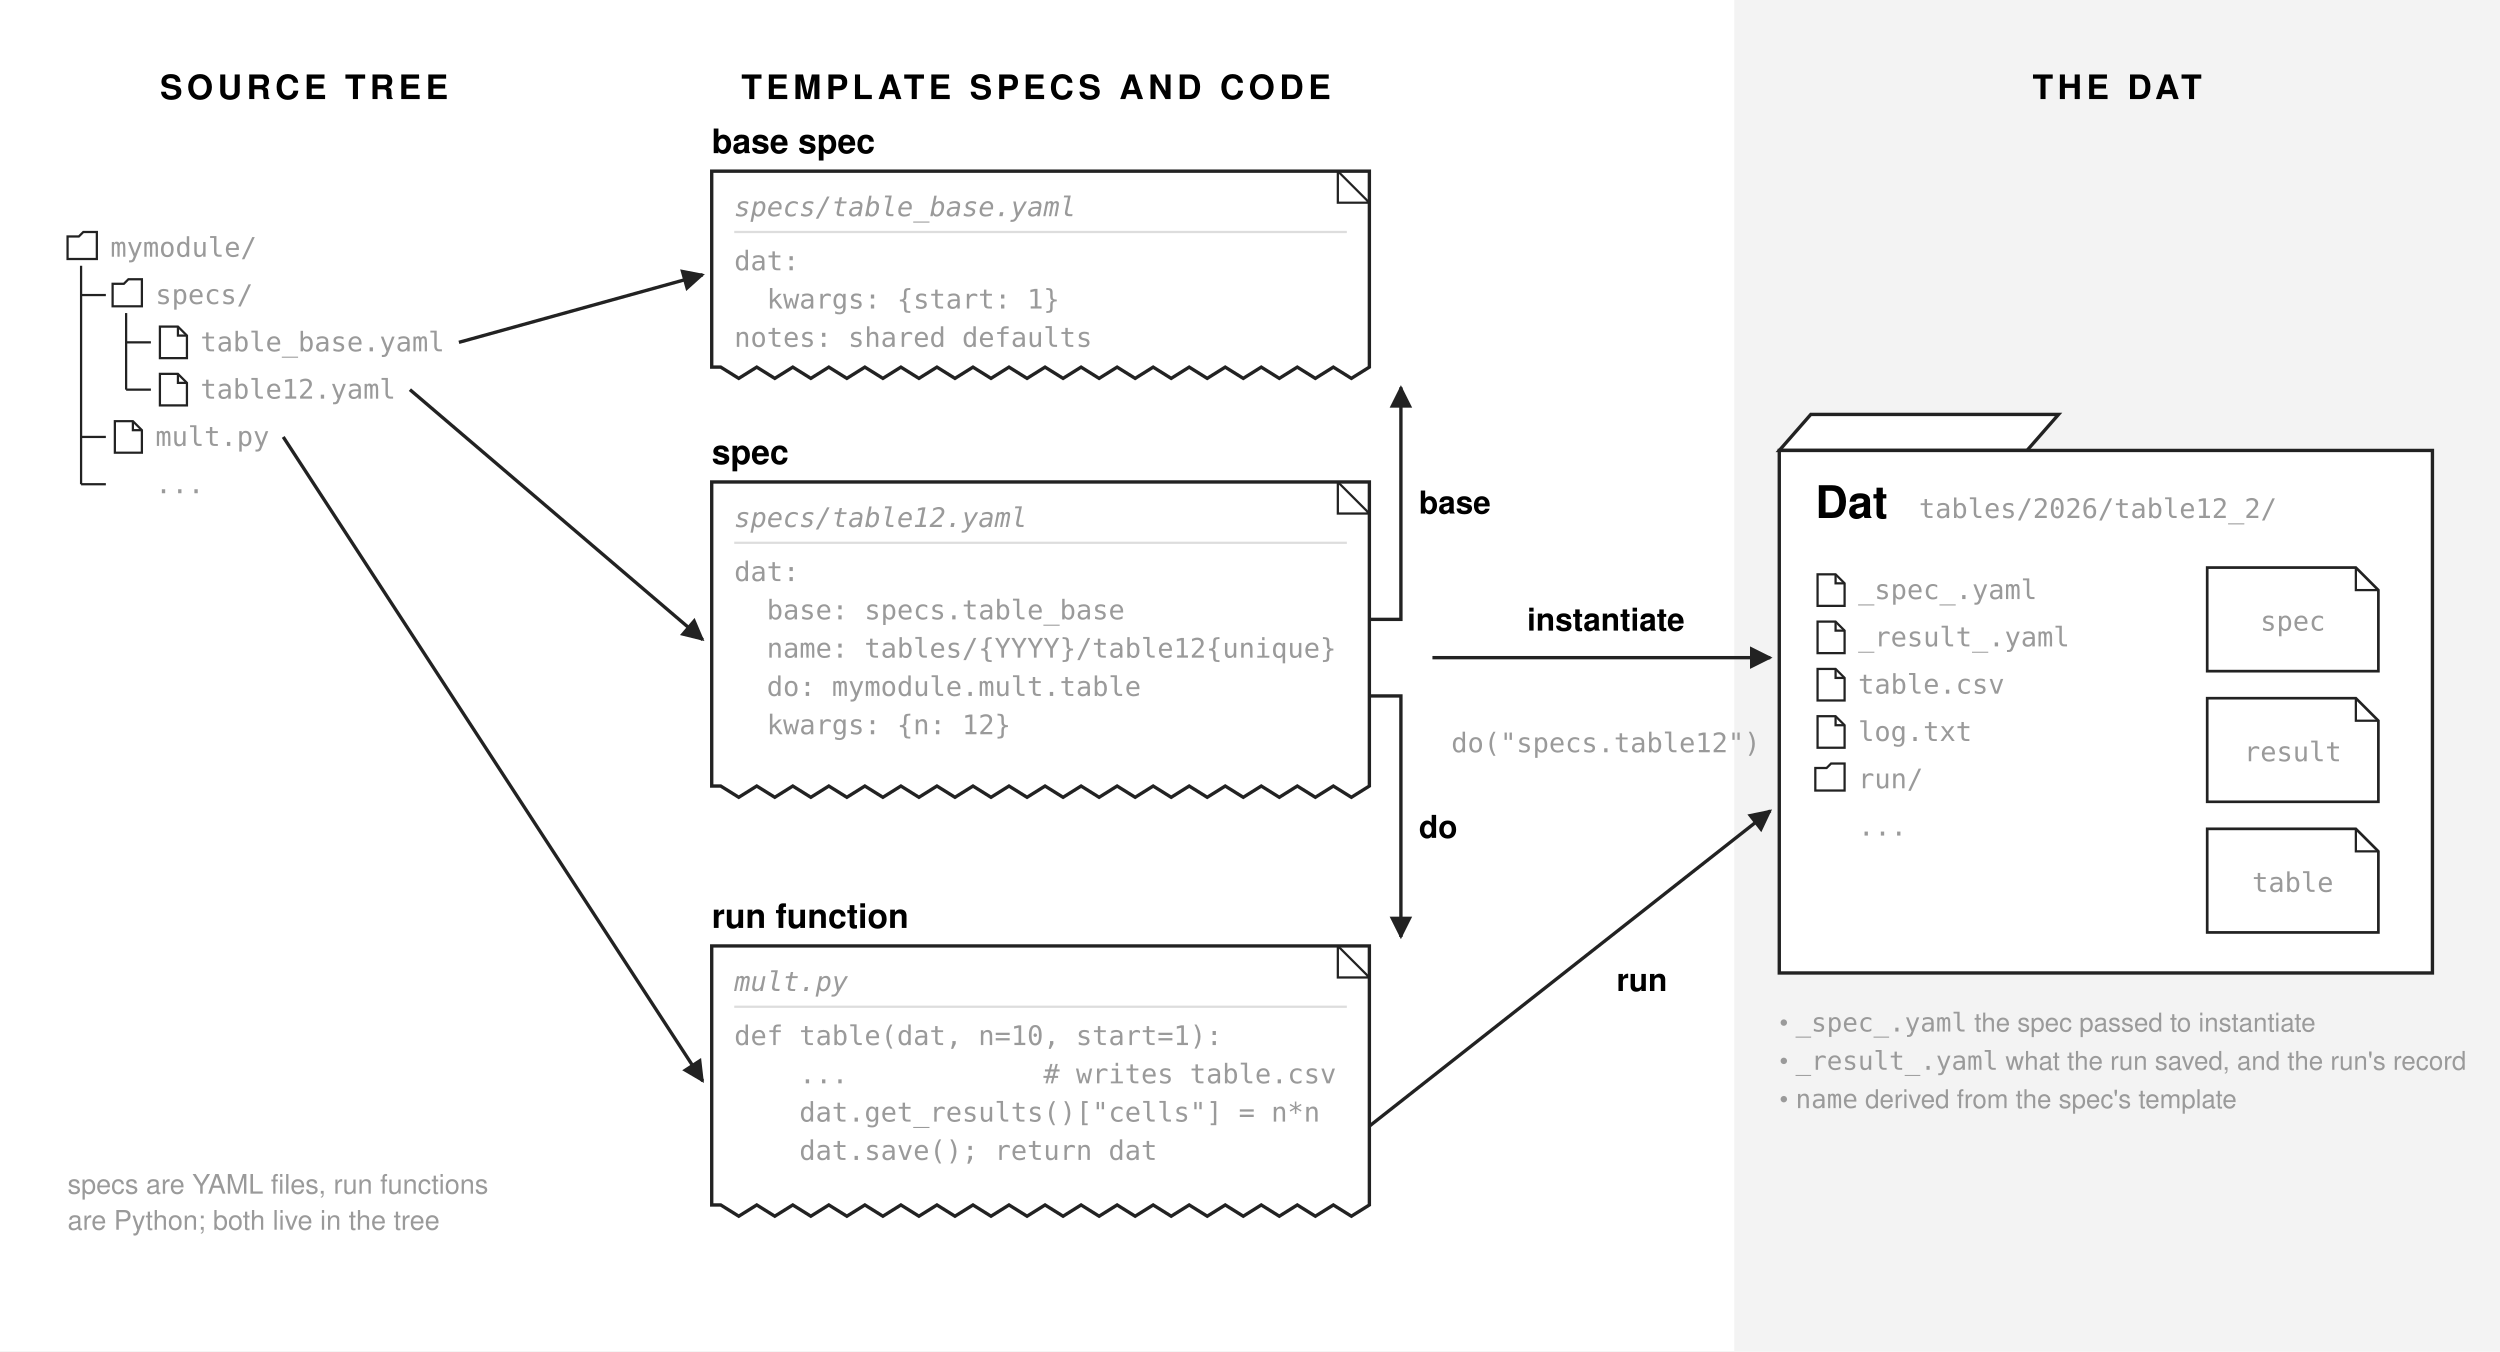
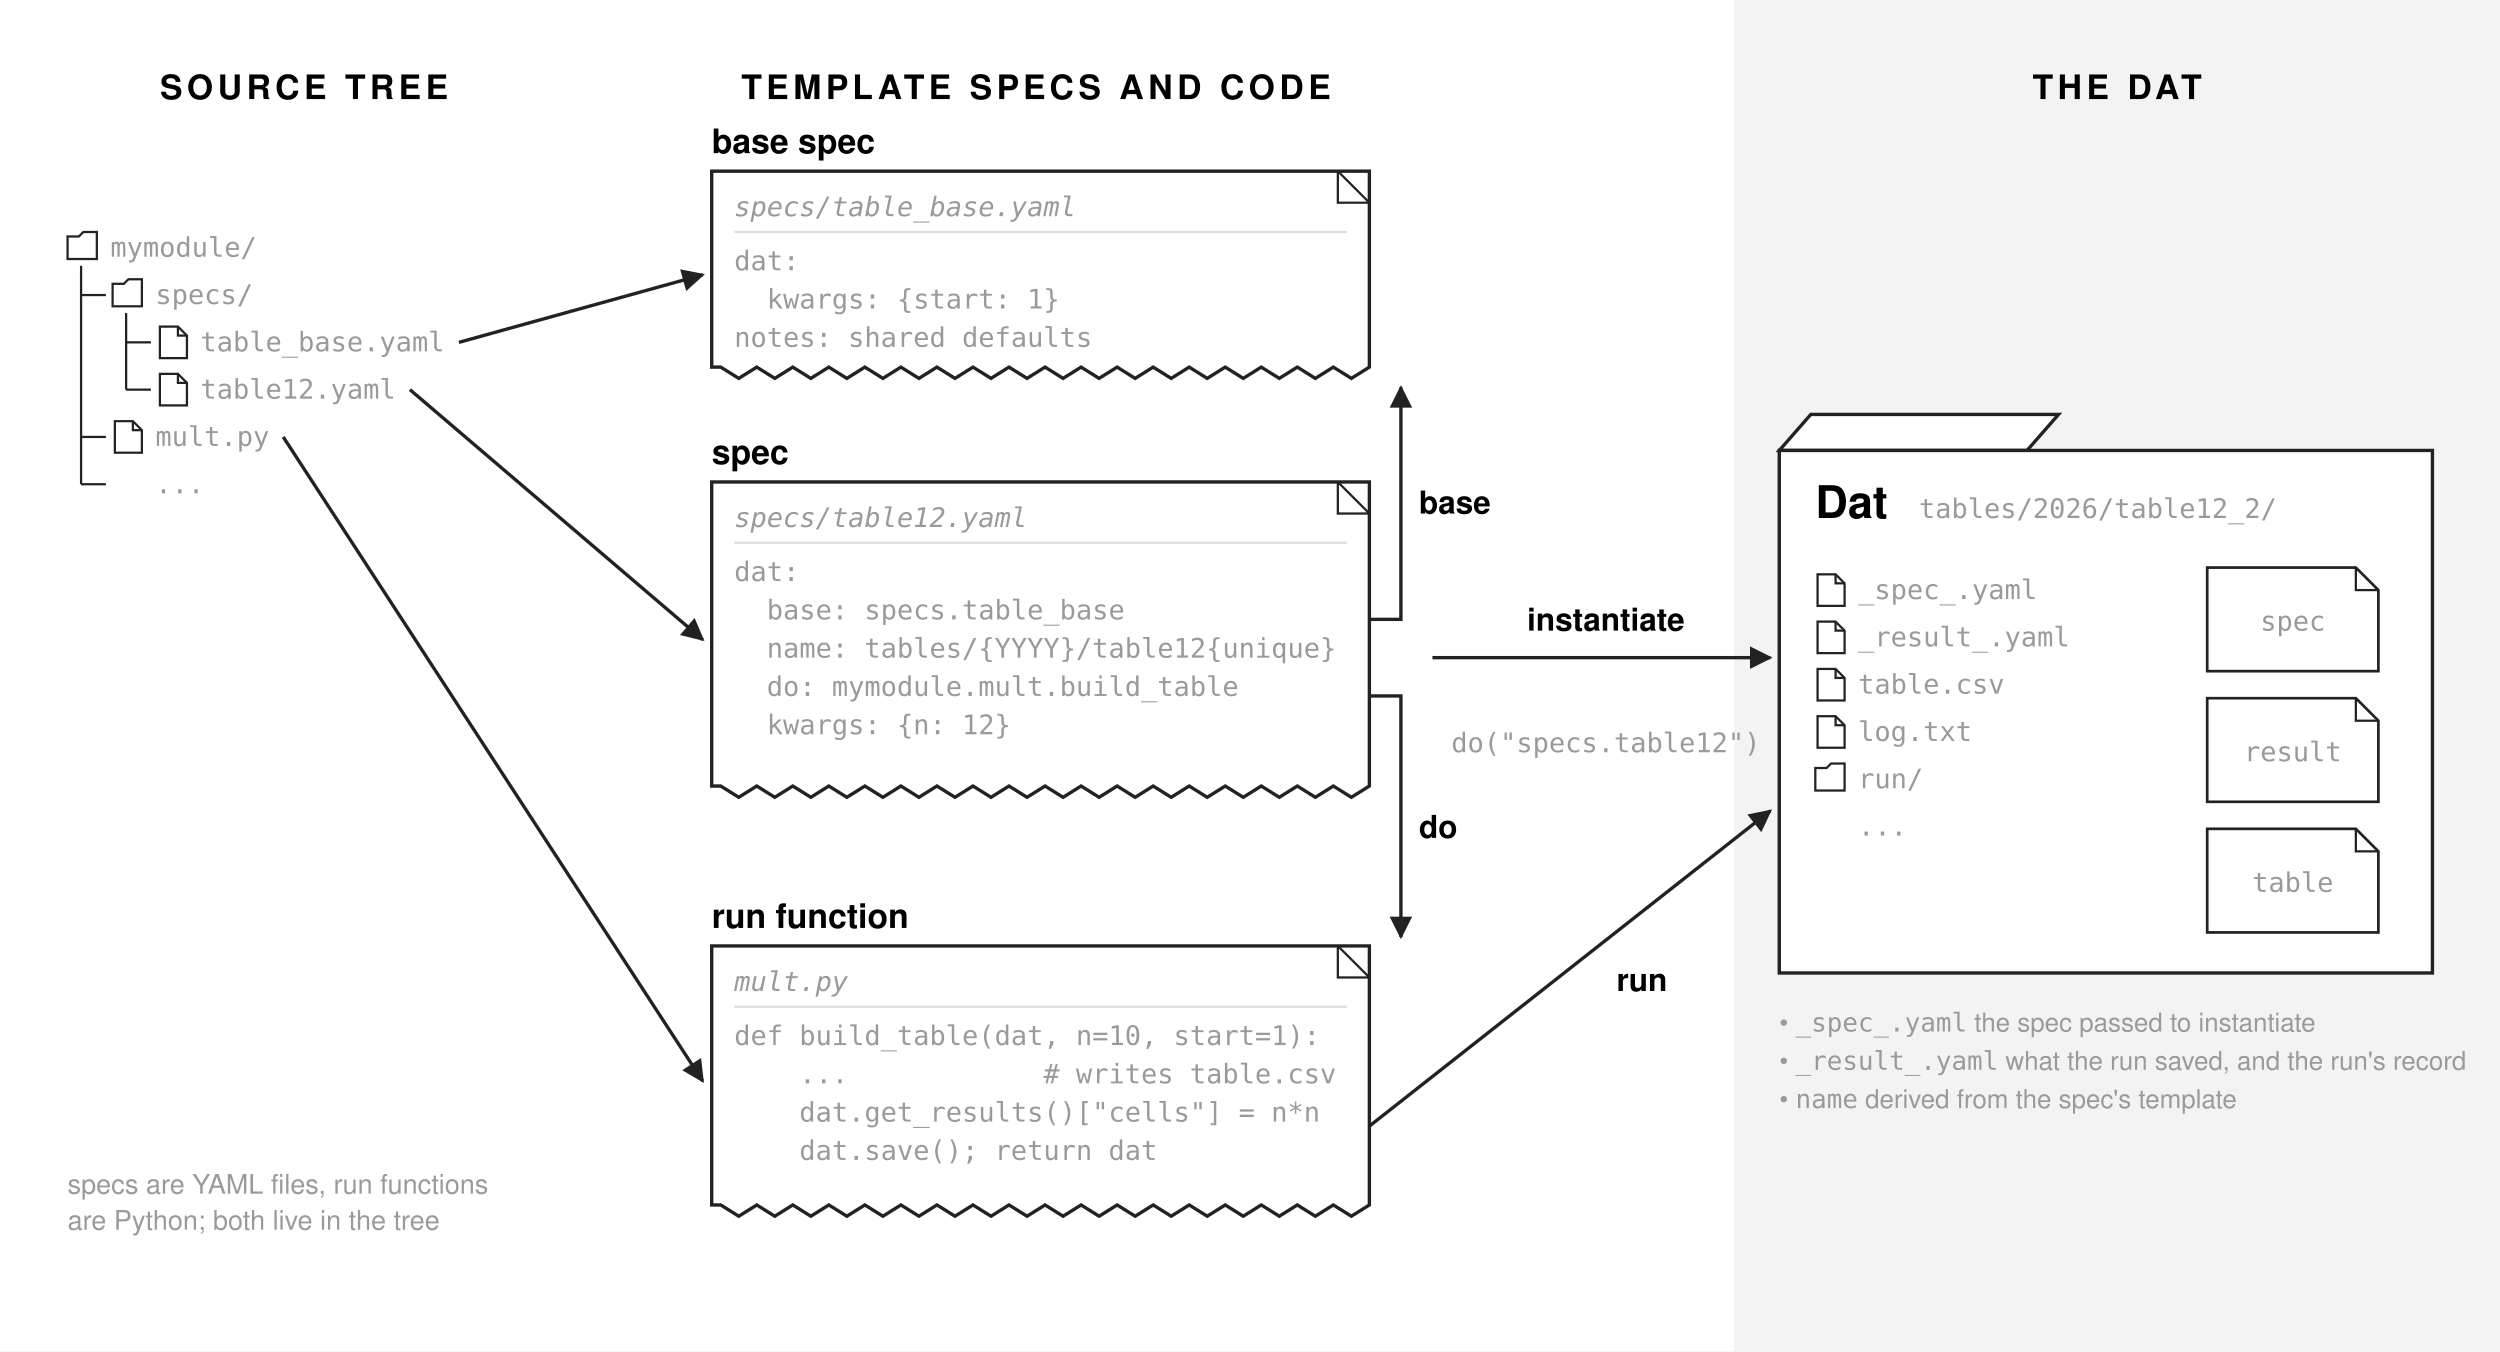
<svg xmlns="http://www.w3.org/2000/svg" xml:space="preserve" viewBox="0 0 1110 600" width="1110" height="600" font-family="'Helvetica Neue', Helvetica, Arial, sans-serif">
  <defs>
    <marker id="head" markerWidth="10" markerHeight="10" refX="9" refY="5" orient="auto" markerUnits="userSpaceOnUse">
      <path d="M0,0 L10,5 L0,10 Z" fill="#222" />
    </marker>
  </defs>
  <rect width="1110" height="600" fill="#ffffff" />
  <rect x="770" y="0" width="340" height="600" fill="#f3f3f3" />
  <text x="135" y="44" font-size="15" fill="#000" font-weight="bold" letter-spacing="2" text-anchor="middle">SOURCE TREE</text>
  <text x="460" y="44" font-size="15" fill="#000" font-weight="bold" letter-spacing="2" text-anchor="middle">TEMPLATE SPECS AND CODE</text>
  <text x="940" y="44" font-size="15" fill="#000" font-weight="bold" letter-spacing="2" text-anchor="middle">THE DAT</text>
  <path d="M30,105 h5 l2,-2 h6 v12 h-13 Z" fill="#fff" stroke="#222" stroke-width="1" />
  <text x="49" y="114" font-size="12" fill="#9a9a9a" font-family="Menlo, monospace">mymodule/</text>
  <path d="M50,126 h5 l2,-2 h6 v12 h-13 Z" fill="#fff" stroke="#222" stroke-width="1" />
  <text x="69" y="135" font-size="12" fill="#9a9a9a" font-family="Menlo, monospace">specs/</text>
  <path d="M71,145 h8 l4,4 v10 h-12 Z" fill="#fff" stroke="#222" stroke-width="1" />
  <path d="M79,145 v4 h4" fill="none" stroke="#222" stroke-width="1" />
  <text x="89" y="156" font-size="12" fill="#9a9a9a" font-family="Menlo, monospace">table_base.yaml</text>
  <path d="M71,166 h8 l4,4 v10 h-12 Z" fill="#fff" stroke="#222" stroke-width="1" />
  <path d="M79,166 v4 h4" fill="none" stroke="#222" stroke-width="1" />
  <text x="89" y="177" font-size="12" fill="#9a9a9a" font-family="Menlo, monospace">table12.yaml</text>
  <path d="M51,187 h8 l4,4 v10 h-12 Z" fill="#fff" stroke="#222" stroke-width="1" />
  <path d="M59,187 v4 h4" fill="none" stroke="#222" stroke-width="1" />
  <text x="69" y="198" font-size="12" fill="#9a9a9a" font-family="Menlo, monospace">mult.py</text>
  <text x="69" y="219" font-size="12" fill="#9a9a9a" font-family="Menlo, monospace">...</text>
  <line x1="36" y1="118" x2="36" y2="215" stroke="#222" stroke-width="1" />
  <line x1="36" y1="131" x2="47" y2="131" stroke="#222" stroke-width="1" />
  <line x1="36" y1="194" x2="47" y2="194" stroke="#222" stroke-width="1" />
  <line x1="36" y1="215" x2="47" y2="215" stroke="#222" stroke-width="1" />
  <line x1="56" y1="139" x2="56" y2="173" stroke="#222" stroke-width="1" />
  <line x1="56" y1="152" x2="67" y2="152" stroke="#222" stroke-width="1" />
  <line x1="56" y1="173" x2="67" y2="173" stroke="#222" stroke-width="1" />
  <text x="30" y="530" font-size="12" fill="#9a9a9a">specs are YAML files, run functions</text>
  <text x="30" y="546" font-size="12" fill="#9a9a9a">are Python; both live in the tree</text>
  <path d="M316,76 H608 V163 l-8,5 l-8,-5 l-8,5 l-8,-5 l-8,5 l-8,-5 l-8,5 l-8,-5 l-8,5 l-8,-5 l-8,5 l-8,-5 l-8,5 l-8,-5 l-8,5 l-8,-5 l-8,5 l-8,-5 l-8,5 l-8,-5 l-8,5 l-8,-5 l-8,5 l-8,-5 l-8,5 l-8,-5 l-8,5 l-8,-5 l-8,5 l-8,-5 l-8,5 l-8,-5 l-8,5 l-8,-5 l-8,5 l-8,-5 H316 Z" fill="#fff" stroke="#222" stroke-width="1.5" />
  <path d="M594,76 v14 h14 M594,76 l14,14" fill="none" stroke="#222" stroke-width="1" />
  <text x="316" y="68" font-size="15" fill="#000" font-weight="bold">base spec</text>
  <text x="326" y="96" font-size="12" fill="#9a9a9a" font-family="Menlo, monospace" font-style="italic">specs/table_base.yaml</text>
  <line x1="326" y1="103" x2="598" y2="103" stroke="#ddd" />
  <text x="326" y="120" font-size="12" fill="#9a9a9a" font-family="Menlo, monospace" xml:space="preserve">dat:</text>
  <text x="326" y="137" font-size="12" fill="#9a9a9a" font-family="Menlo, monospace" xml:space="preserve">  kwargs: {start: 1}</text>
  <text x="326" y="154" font-size="12" fill="#9a9a9a" font-family="Menlo, monospace" xml:space="preserve">notes: shared defaults</text>
  <path d="M316,214 H608 V349 l-8,5 l-8,-5 l-8,5 l-8,-5 l-8,5 l-8,-5 l-8,5 l-8,-5 l-8,5 l-8,-5 l-8,5 l-8,-5 l-8,5 l-8,-5 l-8,5 l-8,-5 l-8,5 l-8,-5 l-8,5 l-8,-5 l-8,5 l-8,-5 l-8,5 l-8,-5 l-8,5 l-8,-5 l-8,5 l-8,-5 l-8,5 l-8,-5 l-8,5 l-8,-5 l-8,5 l-8,-5 l-8,5 l-8,-5 H316 Z" fill="#fff" stroke="#222" stroke-width="1.5" />
  <path d="M594,214 v14 h14 M594,214 l14,14" fill="none" stroke="#222" stroke-width="1" />
  <text x="316" y="206" font-size="15" fill="#000" font-weight="bold">spec</text>
  <text x="326" y="234" font-size="12" fill="#9a9a9a" font-family="Menlo, monospace" font-style="italic">specs/table12.yaml</text>
  <line x1="326" y1="241" x2="598" y2="241" stroke="#ddd" />
  <text x="326" y="258" font-size="12" fill="#9a9a9a" font-family="Menlo, monospace" xml:space="preserve">dat:</text>
  <text x="326" y="275" font-size="12" fill="#9a9a9a" font-family="Menlo, monospace" xml:space="preserve">  base: specs.table_base</text>
  <text x="326" y="292" font-size="12" fill="#9a9a9a" font-family="Menlo, monospace" xml:space="preserve">  name: tables/{YYYY}/table12{unique}</text>
-   <text x="326" y="309" font-size="12" fill="#9a9a9a" font-family="Menlo, monospace" xml:space="preserve">  do: mymodule.mult.table</text>
+   <text x="326" y="309" font-size="12" fill="#9a9a9a" font-family="Menlo, monospace" xml:space="preserve">  do: mymodule.mult.build_table</text>
  <text x="326" y="326" font-size="12" fill="#9a9a9a" font-family="Menlo, monospace" xml:space="preserve">  kwargs: {n: 12}</text>
  <path d="M316,420 H608 V535 l-8,5 l-8,-5 l-8,5 l-8,-5 l-8,5 l-8,-5 l-8,5 l-8,-5 l-8,5 l-8,-5 l-8,5 l-8,-5 l-8,5 l-8,-5 l-8,5 l-8,-5 l-8,5 l-8,-5 l-8,5 l-8,-5 l-8,5 l-8,-5 l-8,5 l-8,-5 l-8,5 l-8,-5 l-8,5 l-8,-5 l-8,5 l-8,-5 l-8,5 l-8,-5 l-8,5 l-8,-5 l-8,5 l-8,-5 H316 Z" fill="#fff" stroke="#222" stroke-width="1.5" />
  <path d="M594,420 v14 h14 M594,420 l14,14" fill="none" stroke="#222" stroke-width="1" />
  <text x="316" y="412" font-size="15" fill="#000" font-weight="bold">run function</text>
  <text x="326" y="440" font-size="12" fill="#9a9a9a" font-family="Menlo, monospace" font-style="italic">mult.py</text>
  <line x1="326" y1="447" x2="598" y2="447" stroke="#ddd" />
-   <text x="326" y="464" font-size="12" fill="#9a9a9a" font-family="Menlo, monospace" xml:space="preserve">def table(dat, n=10, start=1):</text>
+   <text x="326" y="464" font-size="12" fill="#9a9a9a" font-family="Menlo, monospace" xml:space="preserve">def build_table(dat, n=10, start=1):</text>
  <text x="326" y="481" font-size="12" fill="#9a9a9a" font-family="Menlo, monospace" xml:space="preserve">    ...            # writes table.csv</text>
  <text x="326" y="498" font-size="12" fill="#9a9a9a" font-family="Menlo, monospace" xml:space="preserve">    dat.get_results()["cells"] = n*n</text>
  <text x="326" y="515" font-size="12" fill="#9a9a9a" font-family="Menlo, monospace" xml:space="preserve">    dat.save(); return dat</text>
  <polyline points="203.75,152 312,122" fill="none" stroke="#222" stroke-width="1.5" marker-end="url(#head)" />
  <polyline points="182.0,173 312,284" fill="none" stroke="#222" stroke-width="1.5" marker-end="url(#head)" />
  <polyline points="125.75,194 312,480" fill="none" stroke="#222" stroke-width="1.5" marker-end="url(#head)" />
  <polyline points="608,275 622,275 622,172" fill="none" stroke="#222" stroke-width="1.5" marker-end="url(#head)" />
  <text x="630" y="228" font-size="14" fill="#000" font-weight="bold" text-anchor="start">base</text>
  <polyline points="608,309 622,309 622,416" fill="none" stroke="#222" stroke-width="1.5" marker-end="url(#head)" />
  <text x="630" y="372" font-size="14" fill="#000" font-weight="bold" text-anchor="start">do</text>
  <path d="M790,200 h110 l14,-16 h-110 Z" fill="#fff" stroke="#222" stroke-width="1.5" />
  <rect x="790" y="200" width="290" height="232" fill="#fff" stroke="#222" stroke-width="1.5" />
  <text x="806" y="230" font-size="20" fill="#000" font-weight="bold">Dat</text>
  <text x="852" y="230" font-size="12" fill="#9a9a9a" font-family="Menlo, monospace">tables/2026/table12_2/</text>
  <path d="M807,255 h8 l4,4 v10 h-12 Z" fill="#fff" stroke="#222" stroke-width="1" />
  <path d="M815,255 v4 h4" fill="none" stroke="#222" stroke-width="1" />
  <text x="825" y="266" font-size="12" fill="#9a9a9a" font-family="Menlo, monospace">_spec_.yaml</text>
  <path d="M807,276 h8 l4,4 v10 h-12 Z" fill="#fff" stroke="#222" stroke-width="1" />
  <path d="M815,276 v4 h4" fill="none" stroke="#222" stroke-width="1" />
  <text x="825" y="287" font-size="12" fill="#9a9a9a" font-family="Menlo, monospace">_result_.yaml</text>
  <path d="M807,297 h8 l4,4 v10 h-12 Z" fill="#fff" stroke="#222" stroke-width="1" />
  <path d="M815,297 v4 h4" fill="none" stroke="#222" stroke-width="1" />
  <text x="825" y="308" font-size="12" fill="#9a9a9a" font-family="Menlo, monospace">table.csv</text>
  <path d="M807,318 h8 l4,4 v10 h-12 Z" fill="#fff" stroke="#222" stroke-width="1" />
  <path d="M815,318 v4 h4" fill="none" stroke="#222" stroke-width="1" />
  <text x="825" y="329" font-size="12" fill="#9a9a9a" font-family="Menlo, monospace">log.txt</text>
  <path d="M806,341 h5 l2,-2 h6 v12 h-13 Z" fill="#fff" stroke="#222" stroke-width="1" />
  <text x="825" y="350" font-size="12" fill="#9a9a9a" font-family="Menlo, monospace">run/</text>
  <text x="825" y="371" font-size="12" fill="#9a9a9a" font-family="Menlo, monospace">...</text>
  <path d="M980,252 H1046 L1056,262 V298 H980 Z" fill="#fff" stroke="#222" stroke-width="1.2" />
  <path d="M1046,252 v10 h10" fill="none" stroke="#222" stroke-width="1" />
  <text x="1018.0" y="280.0" font-size="12" fill="#9a9a9a" font-family="Menlo, monospace" text-anchor="middle">spec</text>
  <path d="M980,310 H1046 L1056,320 V356 H980 Z" fill="#fff" stroke="#222" stroke-width="1.2" />
  <path d="M1046,310 v10 h10" fill="none" stroke="#222" stroke-width="1" />
  <text x="1018.0" y="338.0" font-size="12" fill="#9a9a9a" font-family="Menlo, monospace" text-anchor="middle">result</text>
  <path d="M980,368 H1046 L1056,378 V414 H980 Z" fill="#fff" stroke="#222" stroke-width="1.2" />
  <path d="M1046,368 v10 h10" fill="none" stroke="#222" stroke-width="1" />
  <text x="1018.0" y="396.0" font-size="12" fill="#9a9a9a" font-family="Menlo, monospace" text-anchor="middle">table</text>
  <polyline points="636,292 786,292" fill="none" stroke="#222" stroke-width="1.5" marker-end="url(#head)" />
  <text x="713.0" y="280" font-size="14" fill="#000" font-weight="bold" text-anchor="middle">instantiate</text>
  <text x="713.0" y="334" font-size="12" fill="#9a9a9a" font-family="Menlo, monospace" text-anchor="middle">do("specs.table12")</text>
  <polyline points="608,500 786,360" fill="none" stroke="#222" stroke-width="1.5" marker-end="url(#head)" />
  <text x="729.0" y="440" font-size="14" fill="#000" font-weight="bold" text-anchor="middle">run</text>
  <text x="790" y="458" font-size="11.5" fill="#9a9a9a">• <tspan font-family="Menlo, monospace">_spec_.yaml</tspan> the spec passed to instantiate</text>
  <text x="790" y="475" font-size="11.5" fill="#9a9a9a">• <tspan font-family="Menlo, monospace">_result_.yaml</tspan> what the run saved, and the run's record</text>
  <text x="790" y="492" font-size="11.5" fill="#9a9a9a">• <tspan font-family="Menlo, monospace">name</tspan> derived from the spec's template</text>
</svg>
